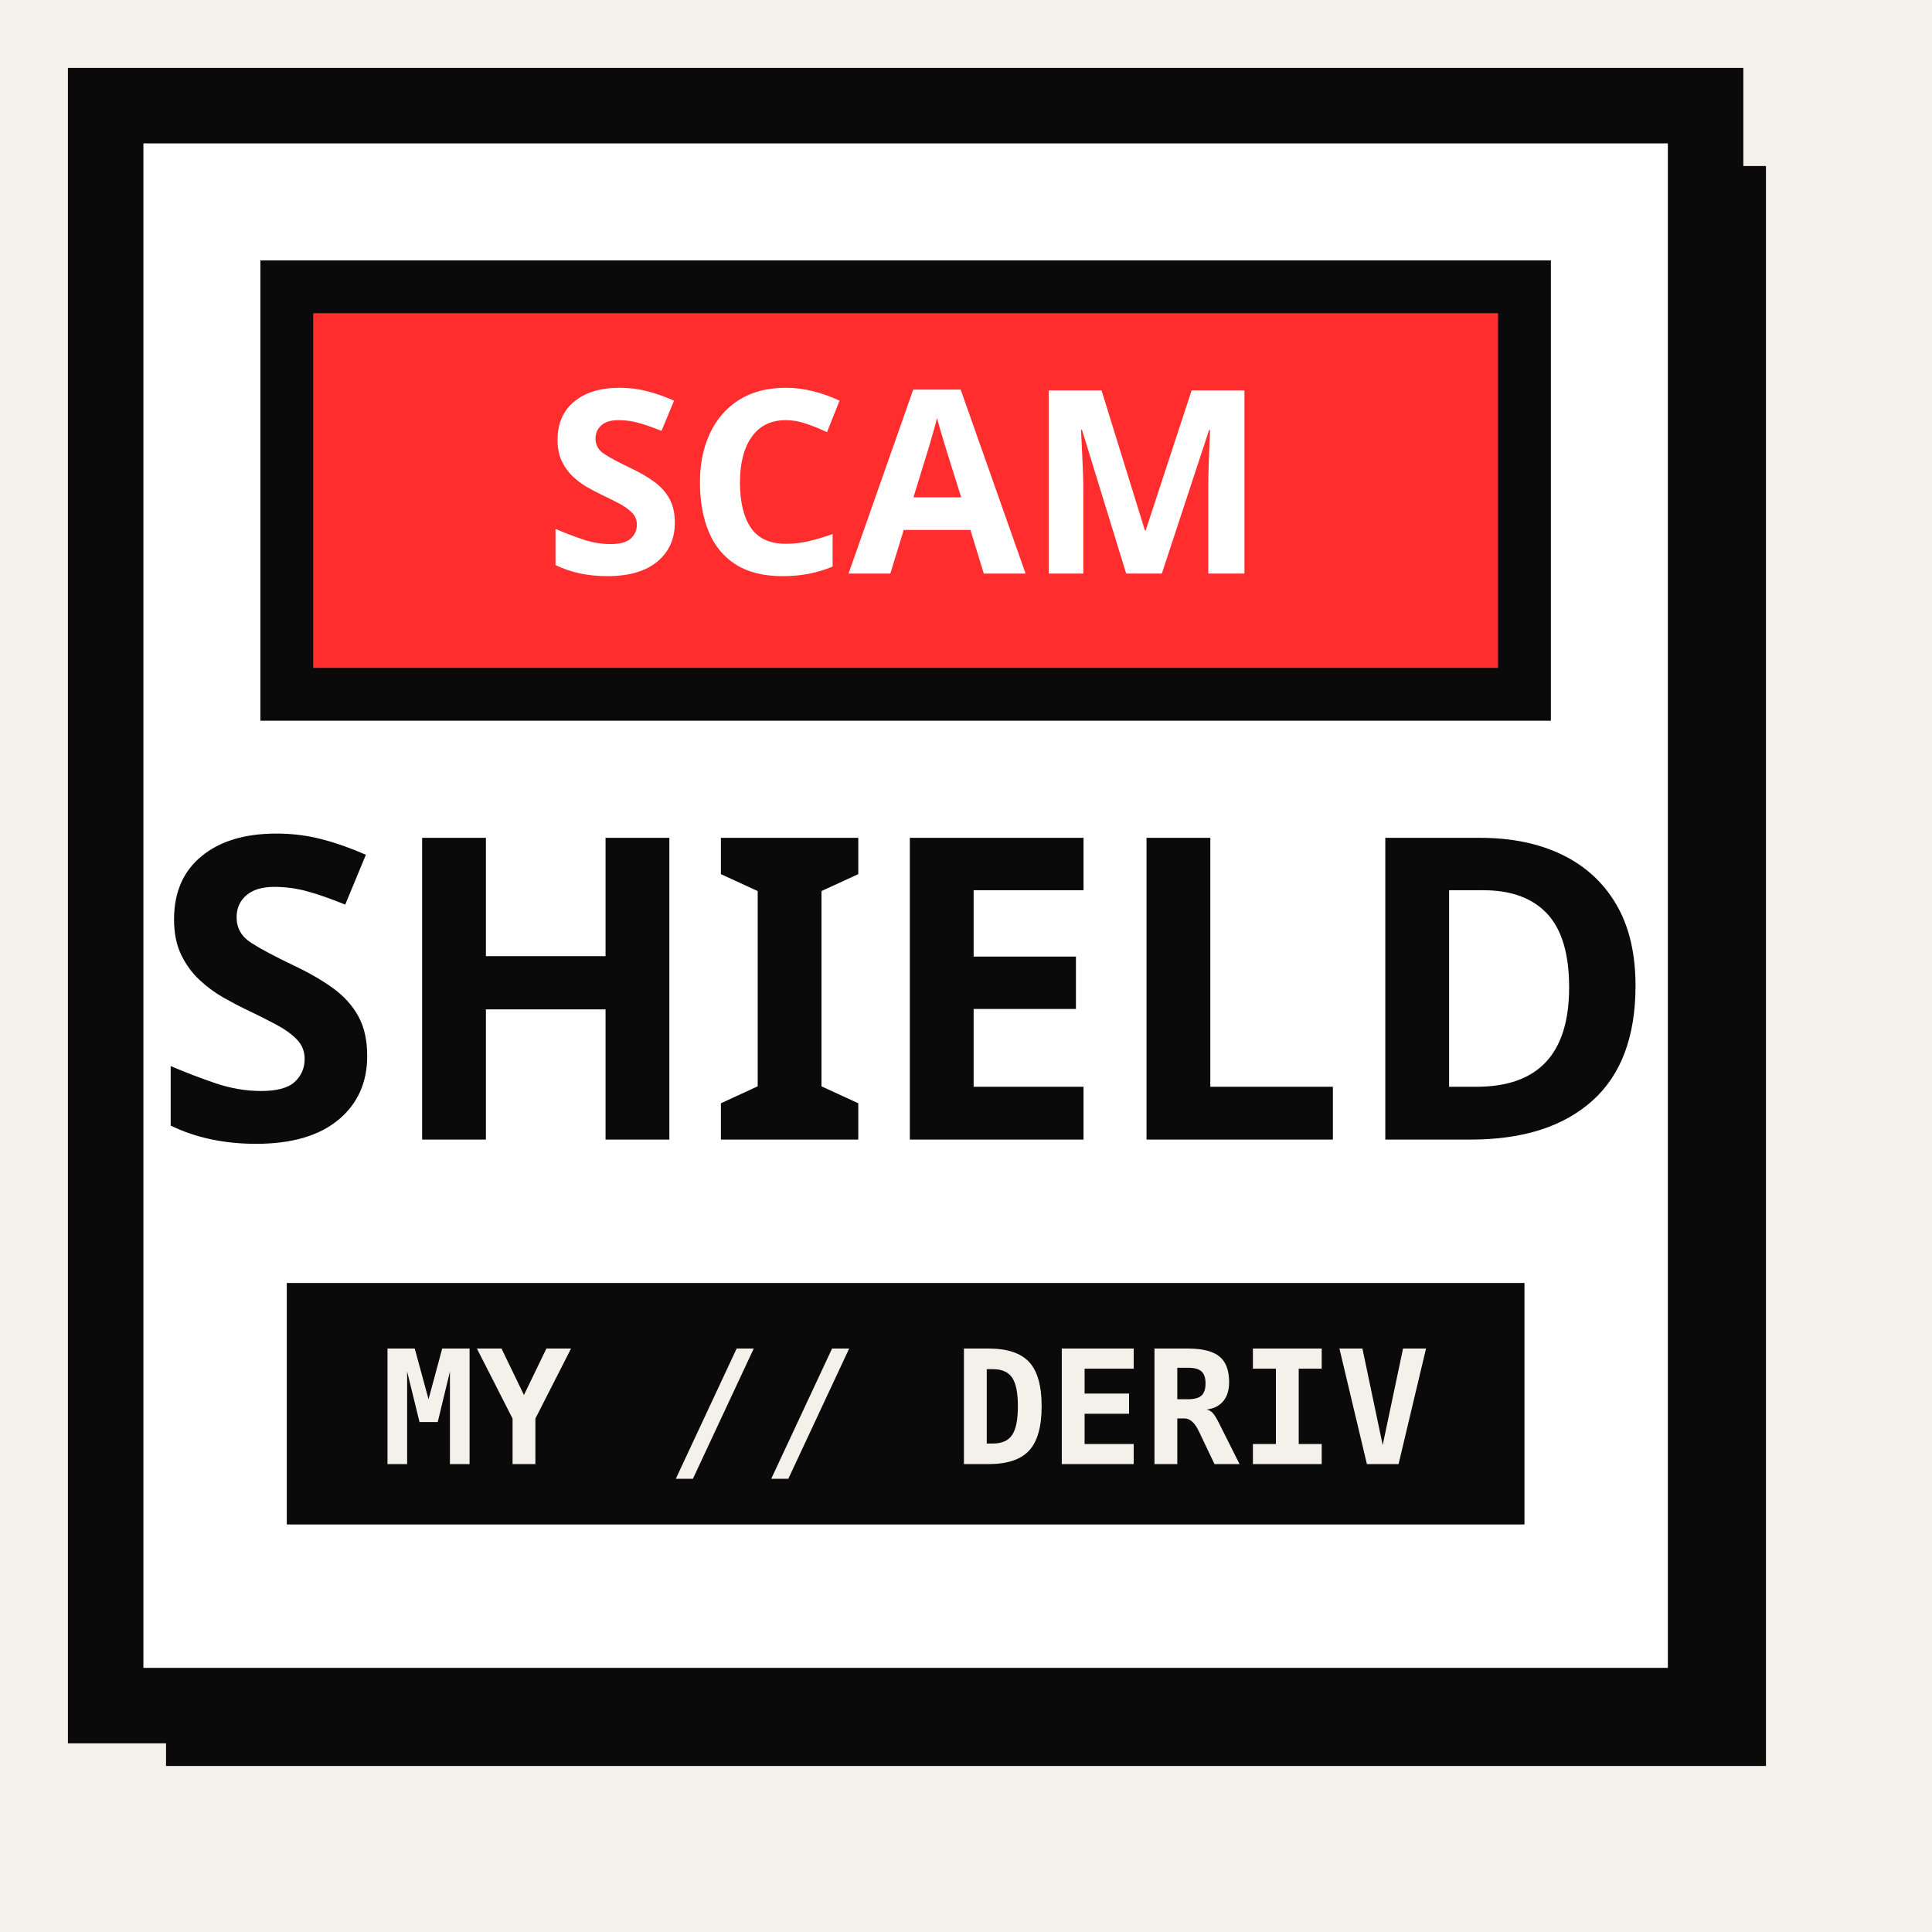
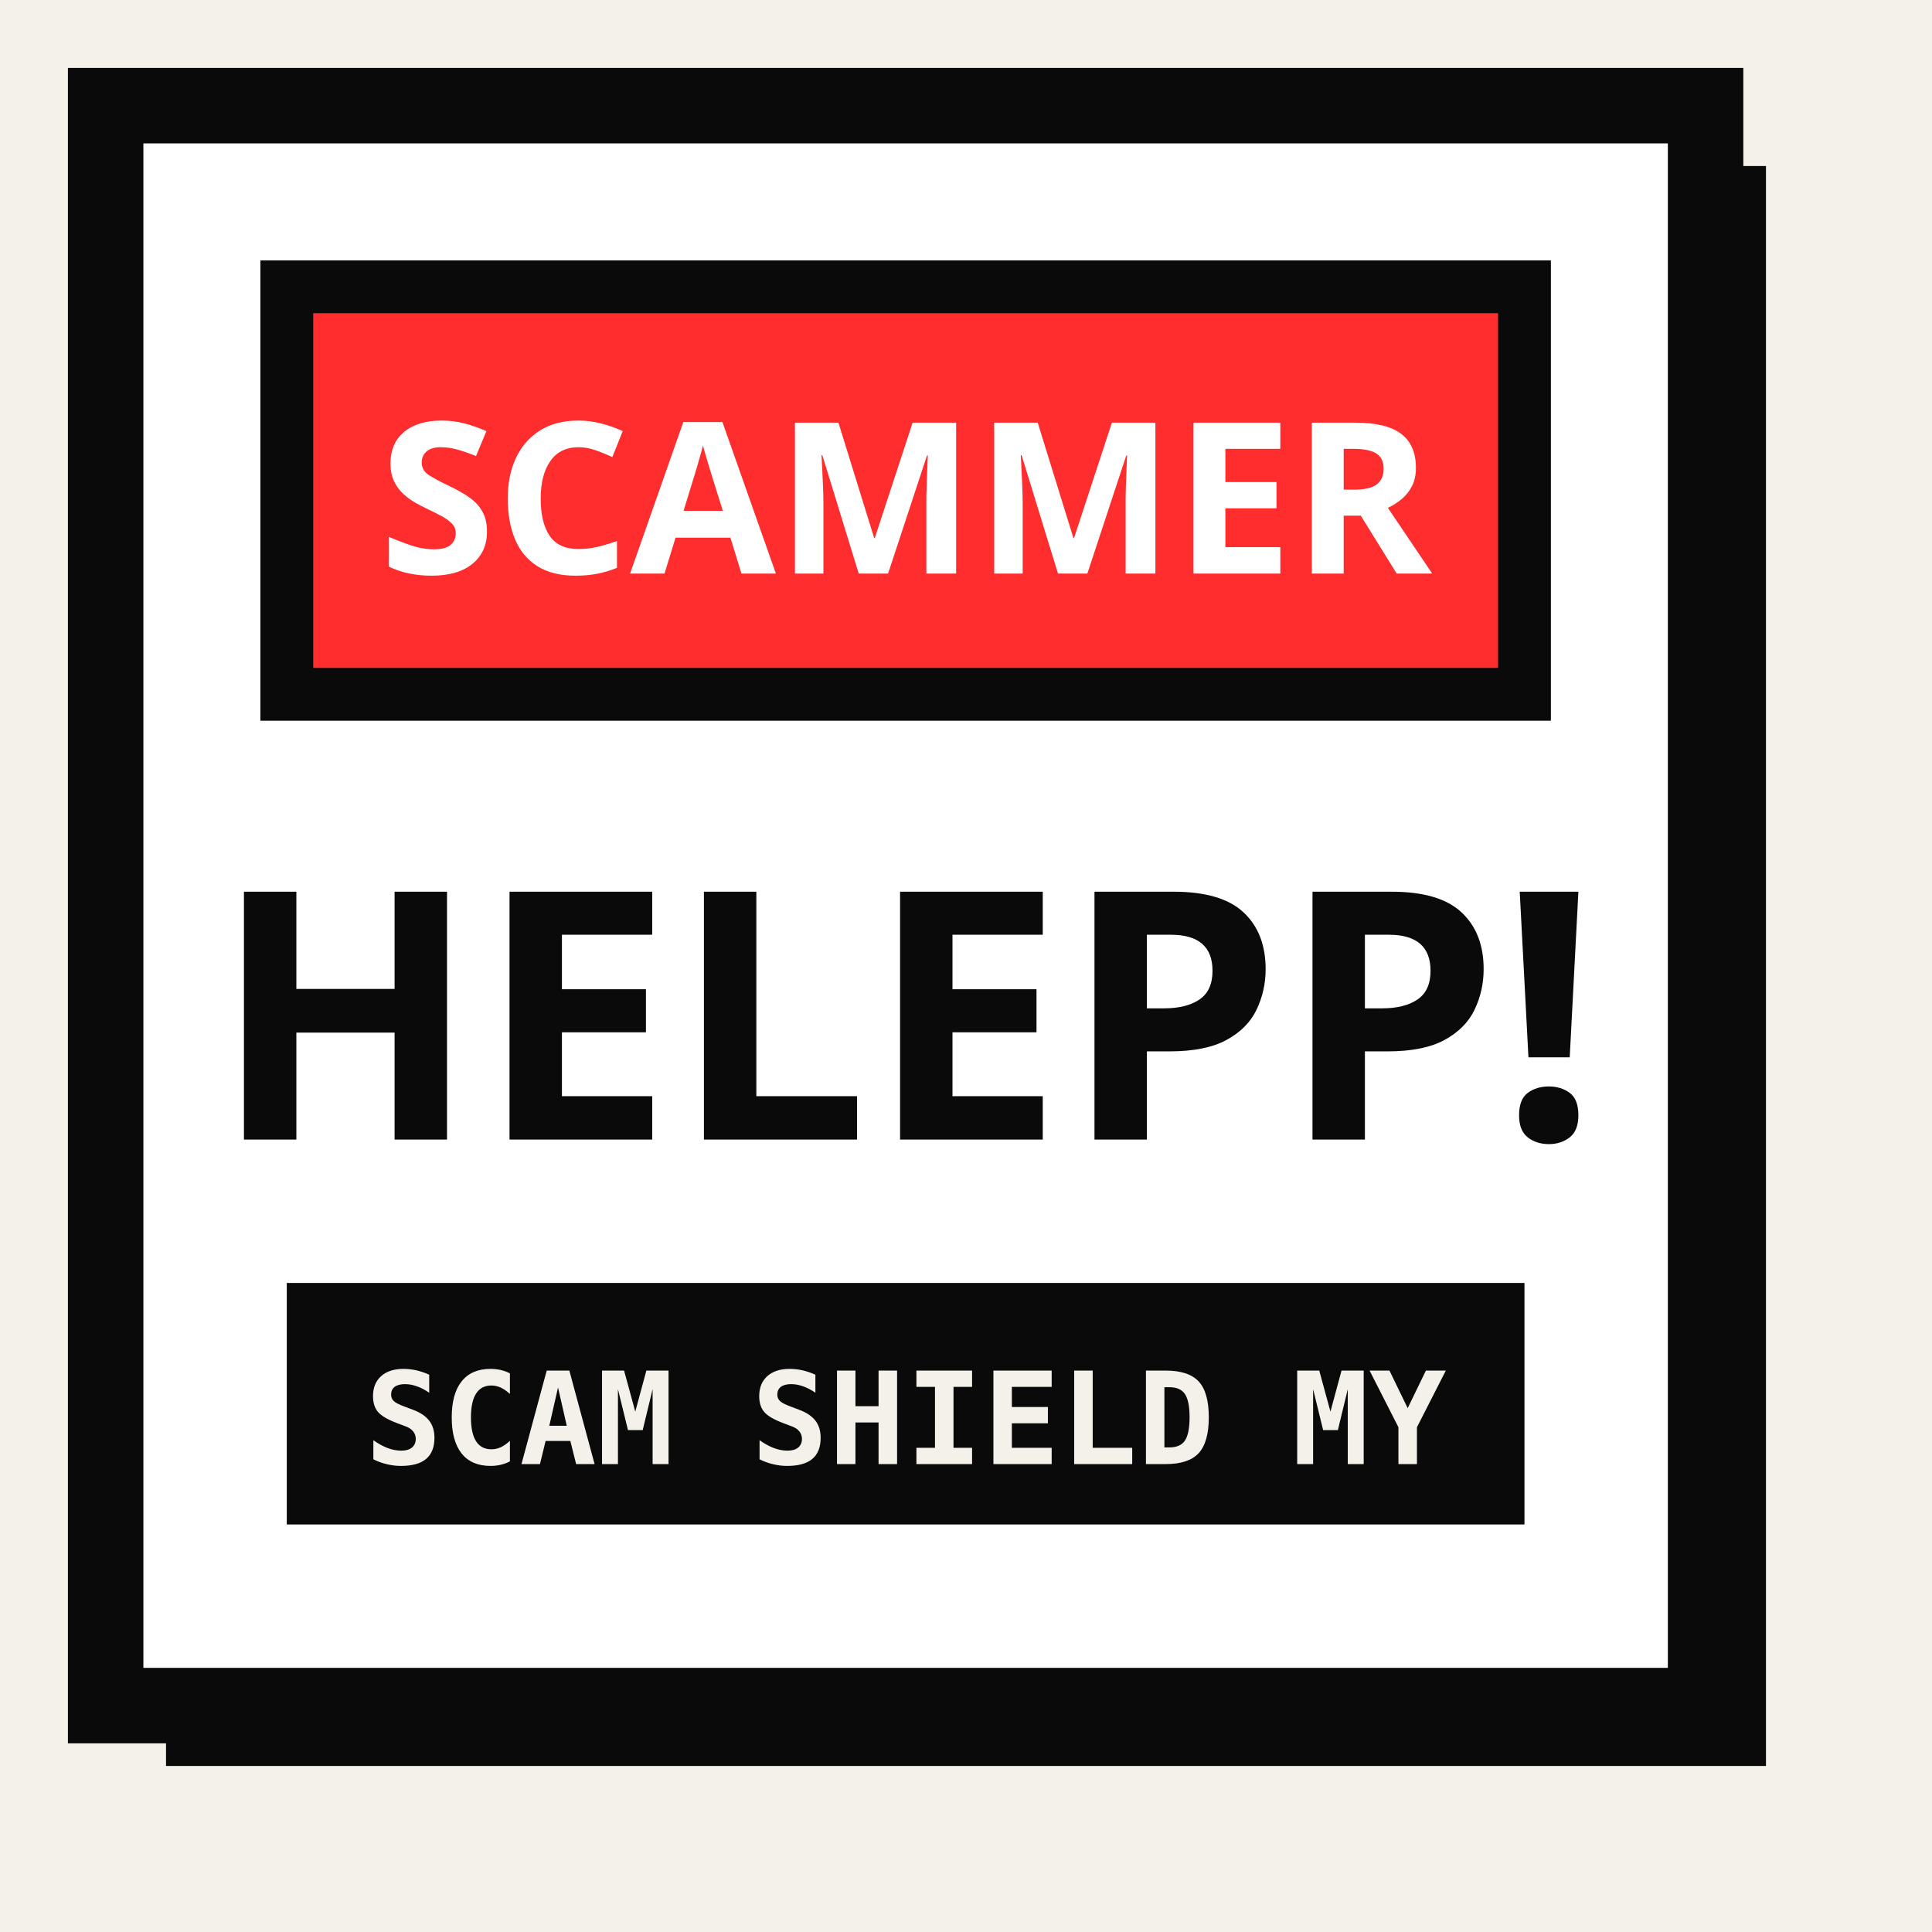
<svg xmlns="http://www.w3.org/2000/svg" viewBox="0 0 512 512">
  <rect width="512" height="512" fill="#f4f1ea" />
  <rect x="44" y="44" width="424" height="424" fill="#0a0a0a" />
  <rect x="28" y="28" width="424" height="424" fill="#ffffff" stroke="#0a0a0a" stroke-width="20" />
  <rect x="76" y="76" width="328" height="108" fill="#ff2d2d" stroke="#0a0a0a" stroke-width="14" />
-   <text x="240" y="152" font-family="Arial Black, Impact, sans-serif" font-size="68" font-weight="900" fill="#ffffff" text-anchor="middle">SCAM</text>
-   <text x="240" y="302" font-family="Arial Black, Impact, sans-serif" font-size="112" font-weight="900" fill="#0a0a0a" text-anchor="middle">SHIELD</text>
+   <text x="240" y="152" font-family="Arial Black, Impact, sans-serif" font-size="56" font-weight="900" fill="#ffffff" text-anchor="middle">SCAMMER</text>
+   <text x="240" y="302" font-family="Arial Black, Impact, sans-serif" font-size="92" font-weight="900" fill="#0a0a0a" text-anchor="middle">HELEPP!</text>
  <rect x="76" y="340" width="328" height="64" fill="#0a0a0a" />
-   <text x="240" y="388" font-family="monospace" font-size="42" font-weight="700" fill="#f4f1ea" text-anchor="middle">MY // DERIV</text>
+   <text x="240" y="388" font-family="monospace" font-size="34" font-weight="700" fill="#f4f1ea" text-anchor="middle">SCAM SHIELD MY</text>
</svg>
